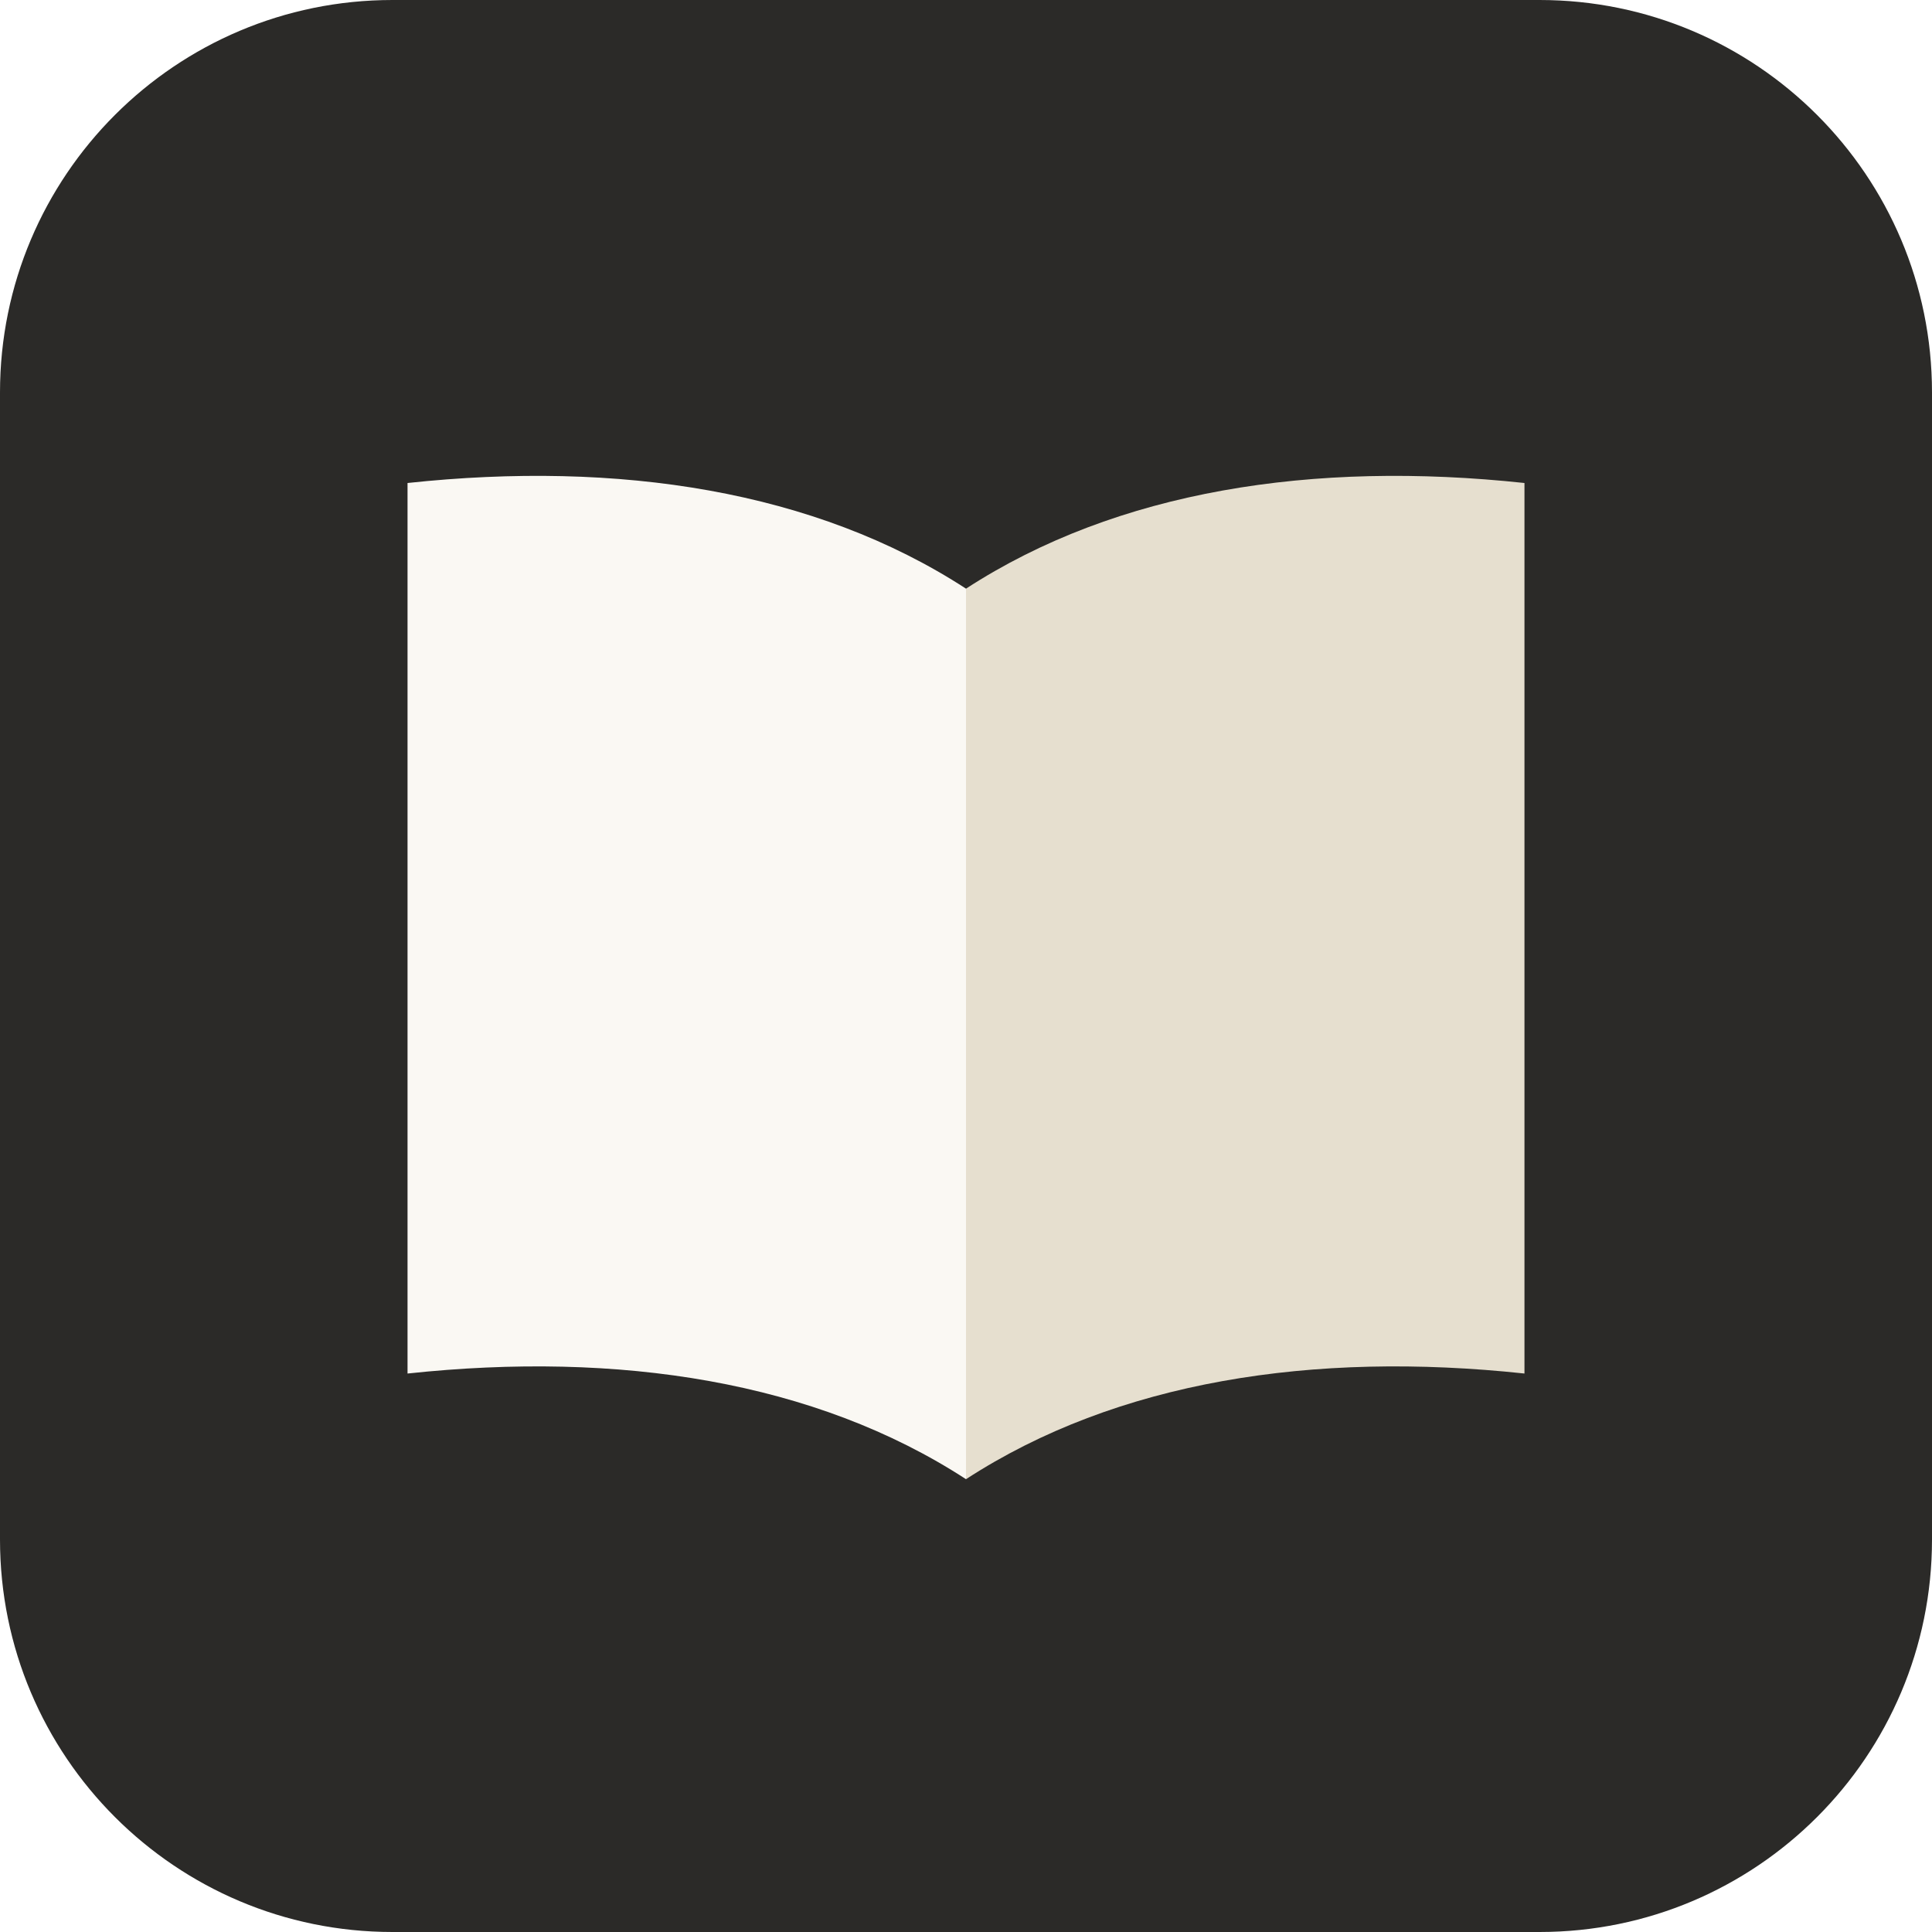
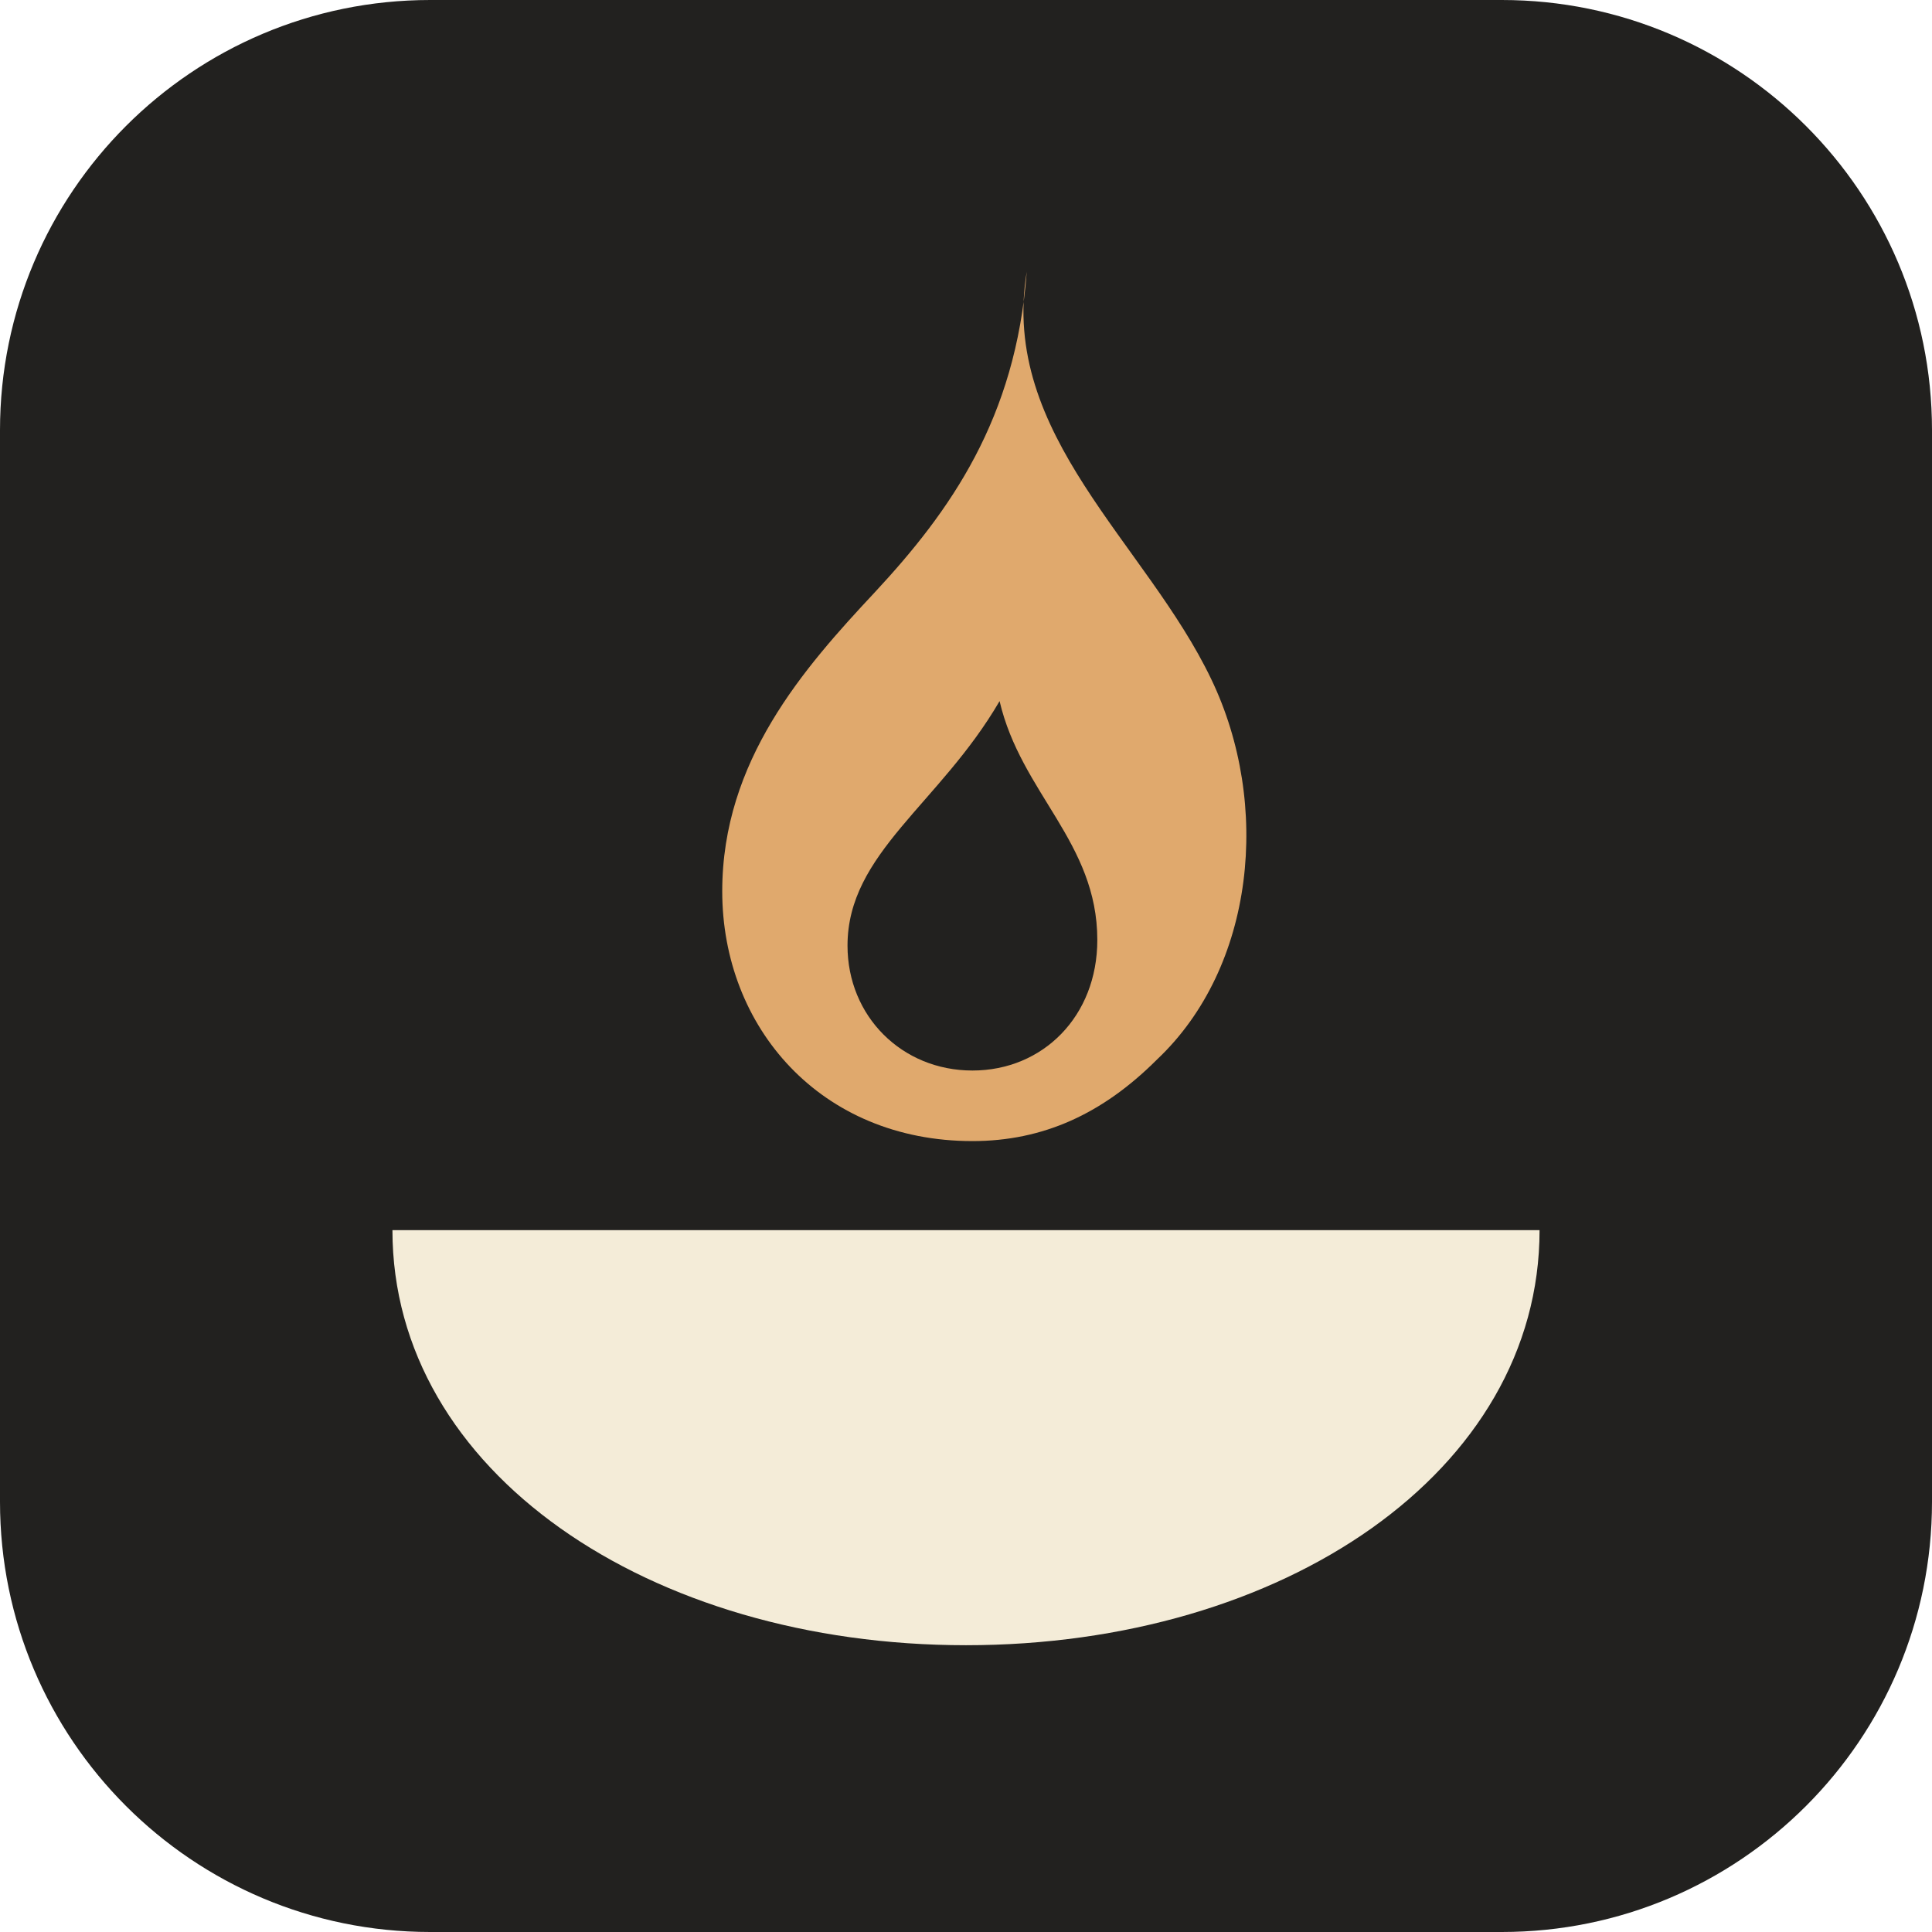
<svg xmlns="http://www.w3.org/2000/svg" viewBox="0 0 512 512">
-   <rect width="512" height="512" rx="104" fill="#2b2a28" />
-   <path d="M256 156c-40-26-92-34-148-28v236c56-6 108 2 148 28z" fill="#faf8f3" />
-   <path d="M256 156c40-26 92-34 148-28v236c-56-6-108 2-148 28z" fill="#e6dfcf" />
+   <rect width="512" height="512" rx="114" fill="#22211f" />
+   <path d="M272.1 72C264.9 115.2 303.8 144 321 180C336.9 213.1 332.6 256.3 306.6 280.8C292.2 295.2 276.4 302.4 257.7 302.4C217.4 302.4 191.4 272.2 191.4 236.2C191.4 201.6 213 177.1 231.8 157C251.9 135.4 269.2 110.9 272.1 72Z" fill="#e0a96d" />
+   <path d="M264.9 185.8C270.6 210.2 290.8 223.2 290.8 249.1C290.8 269.3 276.4 283.7 257.7 283.7C239 283.7 224.6 269.3 224.6 250.6C224.6 226.1 249 213.1 264.9 185.8Z" fill="#22211f" />
+   <path d="M104 326H408C408 390 340 436 256 436C172 436 104 390 104 326Z" fill="#f4ecd8" />
</svg>
